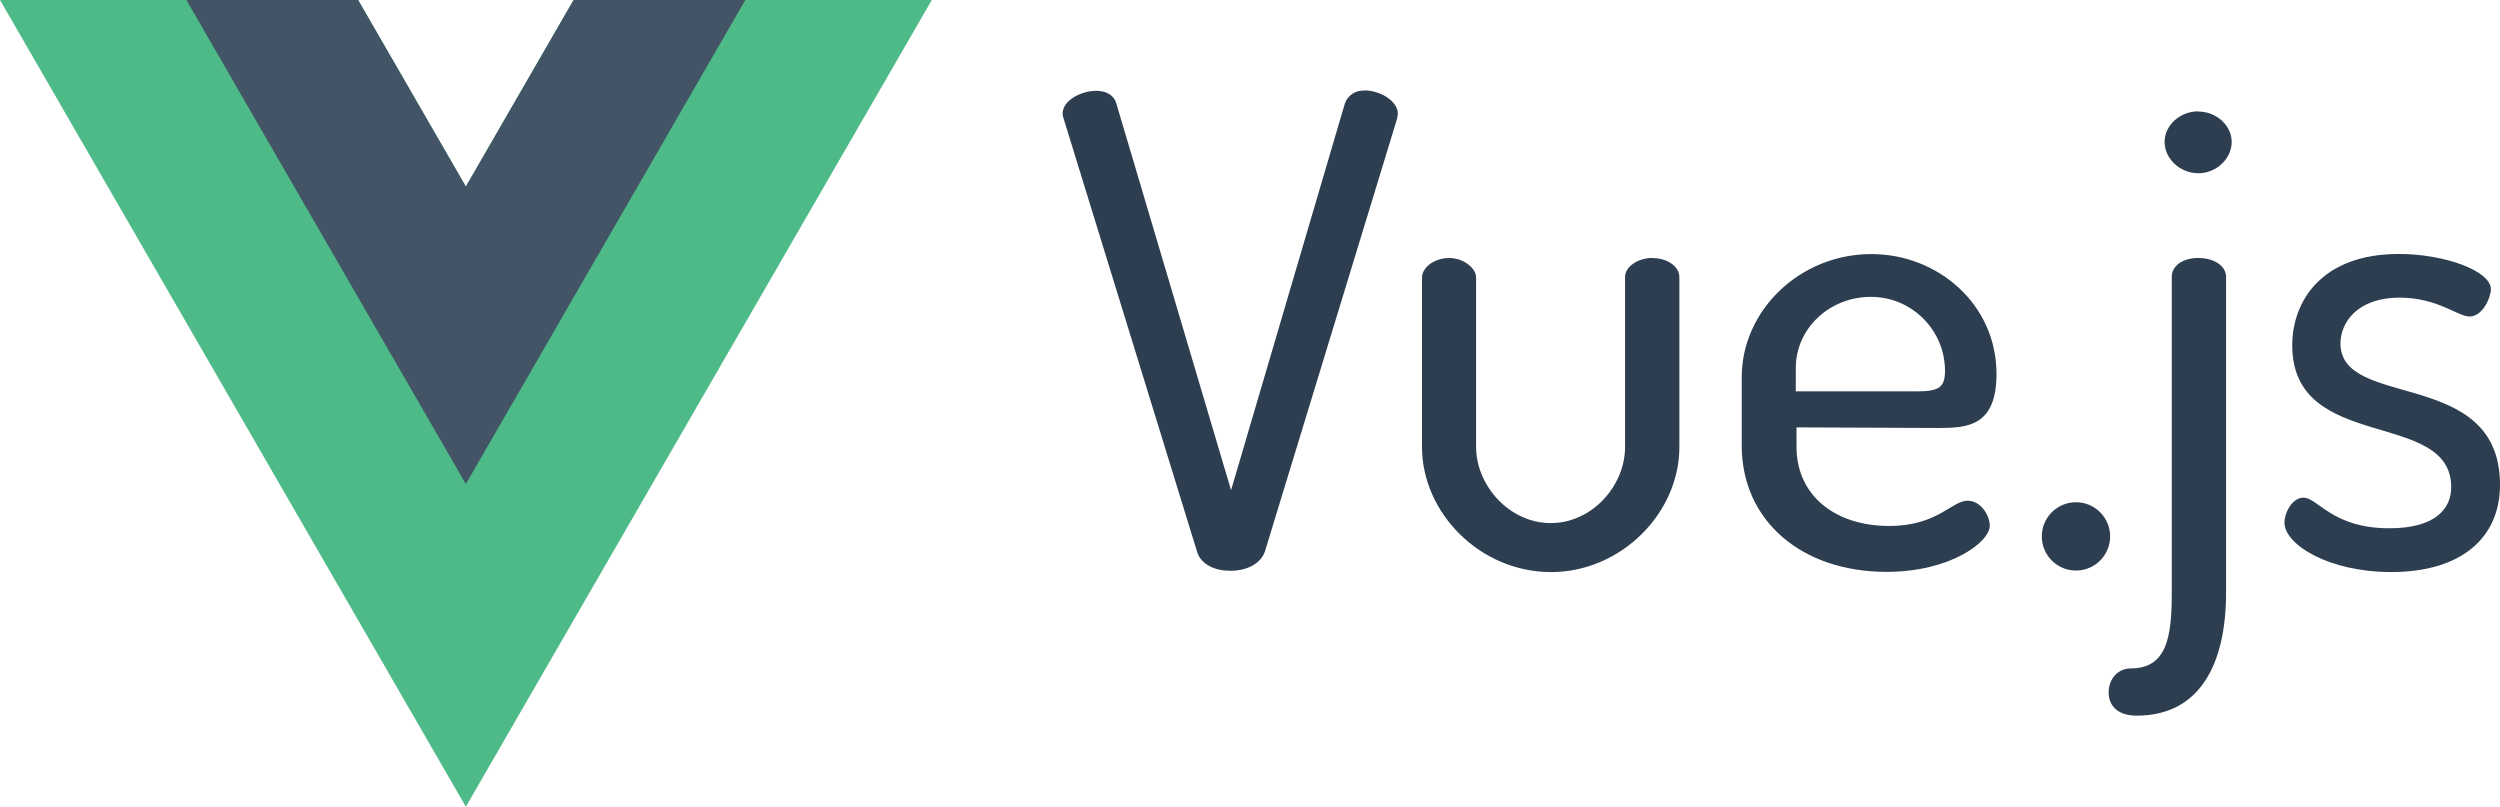
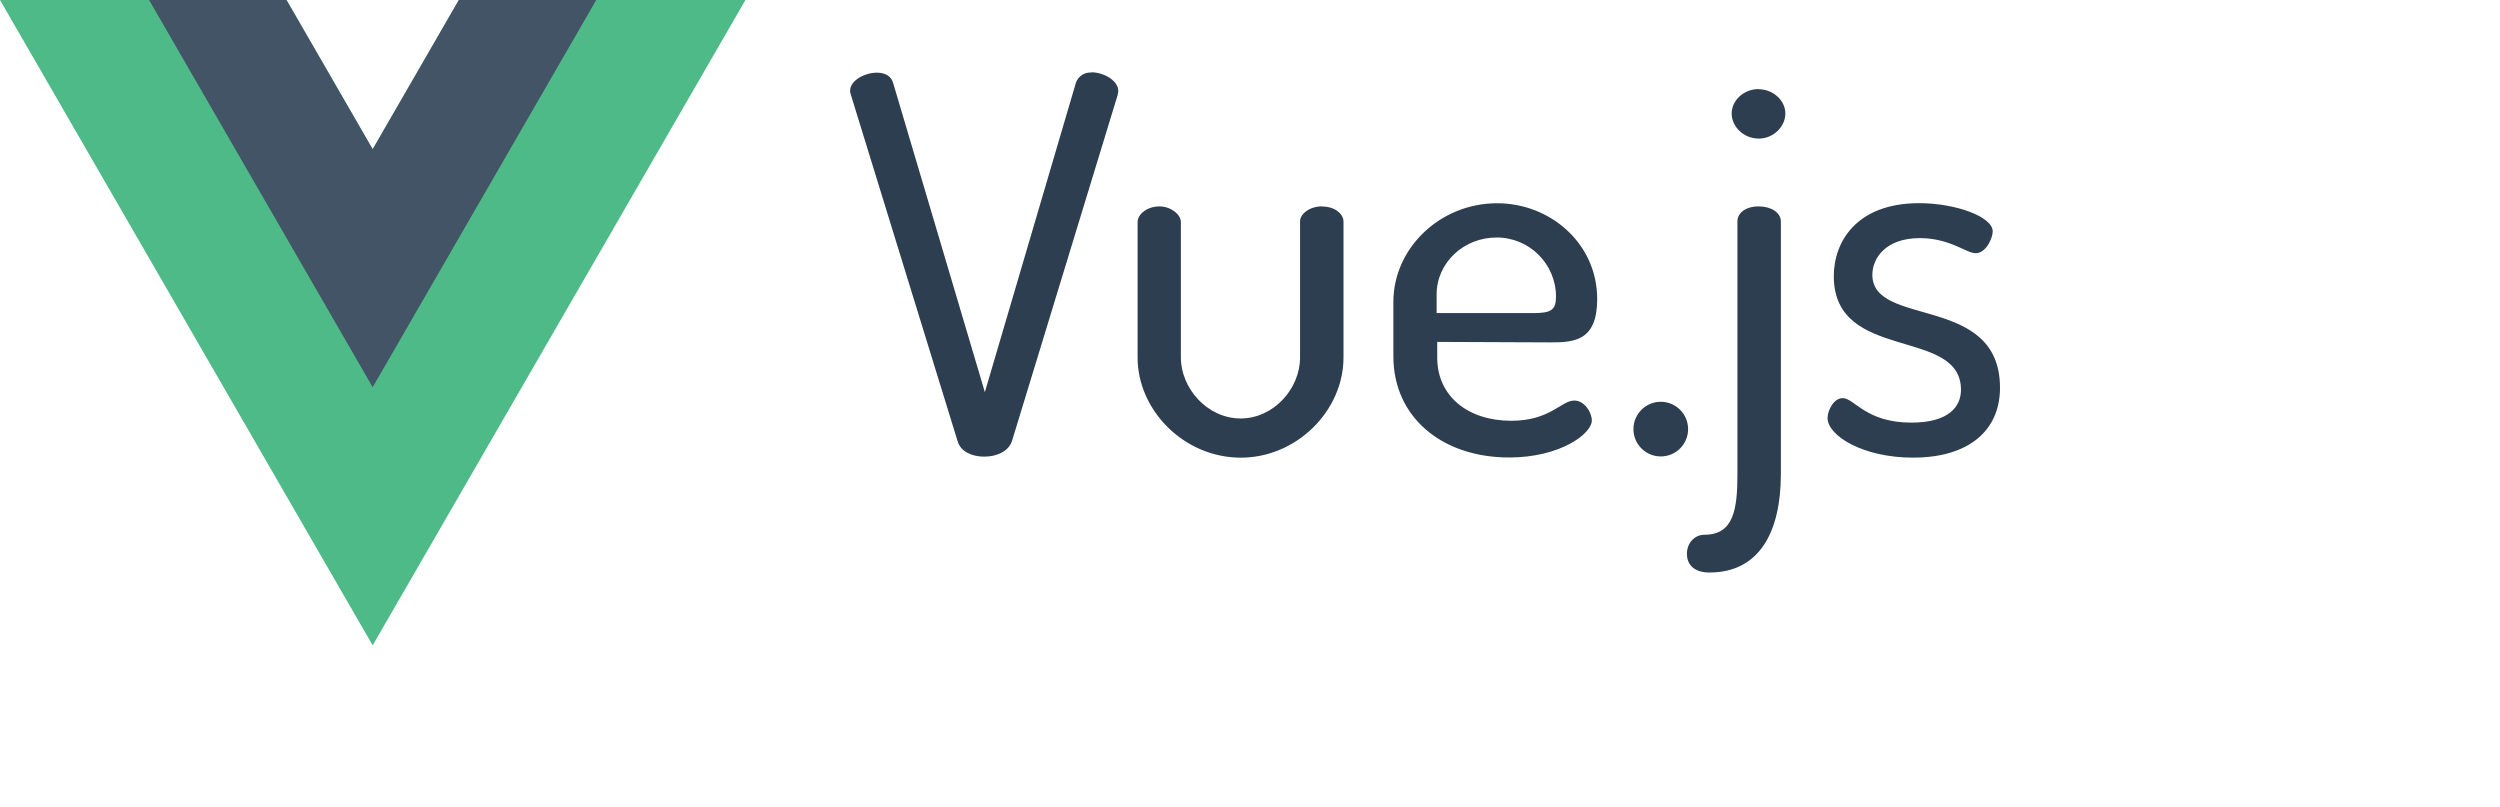
- <svg xmlns="http://www.w3.org/2000/svg" viewBox="0 0 702.48 226.7">
+ <svg xmlns="http://www.w3.org/2000/svg" style="transform: scale(.8)" viewBox="0 0 702.48 226.7">
  <defs>
    <style>.a{fill:#4dba87;}.b{fill:#435466;}.c{fill:#2c3e50;}</style>
  </defs>
  <path d="M161.17 0L130.9 52.42 100.63 0H0l130.9 226.68L261.83 0z" class="a" />
  <path d="M161.17 0L130.9 52.42 100.63 0H52.37l78.53 136L209.43 0z" class="b" />
  <path d="M383.4 25.48a5.4 5.4 0 0 0-5.48 3.52l-32 108.74L313.66 29c-.73-2.38-2.93-3.48-5.67-3.48-4 0-9.4 2.56-9.4 6.4a4.33 4.33 0 0 0 .3 1.47l37.5 121.7c1.1 3.6 5.1 5.3 9.3 5.3 4.4 0 8.4-1.8 9.7-5.3l37.2-121.8a12.3 12.3 0 0 1 .2-1.3c0-3.7-5.1-6.6-9.5-6.6zm80.93 47c-4.2 0-7.7 2.56-7.7 5.3v47.8c0 11-9.33 21.4-20.86 21.4-11.72 0-21-10.6-21-21.4V78c0-2.75-3.66-5.5-7.5-5.5-4.4 0-7.7 2.76-7.7 5.5v47.6c0 18.5 16.3 35.15 36.26 35.15 19.6 0 36.06-16.48 36.06-35.15V77.83c0-2.74-3.1-5.3-7.5-5.3zm80.37 47.78c8.24 0 16.3-.55 16.3-15.2 0-19.58-16.5-33.67-35.16-33.67-20.14 0-36.43 15.9-36.43 34.6v19.2c0 21.2 16.9 35.5 40.7 35.5 17.8 0 29-8.3 29-13 0-2.8-2.5-7-6.2-7-4.52 0-8.4 7.1-22.1 7.1-15.2 0-26-8.6-26-22.2v-5.5zm-40.1-16.84c0-11.17 9.53-20 21.06-20a20.82 20.82 0 0 1 20.87 20.7c0 4.75-1.65 5.85-8 5.85H504.6zm78.73 37.7a9.6 9.6 0 1 0 9.6 9.62 9.6 9.6 0 0 0-9.6-9.62zm34.42-68.64c-4.4 0-7.5 2.2-7.5 5.3v88.8c0 12.27-1.3 21.24-11.54 21.24-3.4 0-6.2 2.75-6.2 6.77 0 3.2 2 6.5 7.9 6.5 17.6 0 25.1-14.3 25.1-34.6V77.8c0-3.1-3.4-5.3-7.7-5.3zm0-41.2c-5.3 0-9.52 4-9.52 8.6s4.2 8.8 9.52 8.8c5.13 0 9.34-4.2 9.34-8.8s-4.3-8.54-9.4-8.54zm39.9 65.18c0-5.5 4.4-12.82 16.67-12.82 10.62 0 16.3 5.3 19.6 5.3 3.65 0 6-5.3 6-7.68 0-5.13-13-9.9-25.82-9.9-22 0-30 13.56-30 25.64 0 30.4 44.67 17.76 44.67 39.9 0 5.87-4.2 11.54-17.4 11.54-16.1 0-20-8.6-24.15-8.6-3.1 0-5.3 4.2-5.3 7 0 6.2 12.44 13.9 30 13.9 19.58 0 30.56-9.52 30.56-24.53 0-33.1-44.83-21-44.83-39.7z" class="c" />
</svg>
